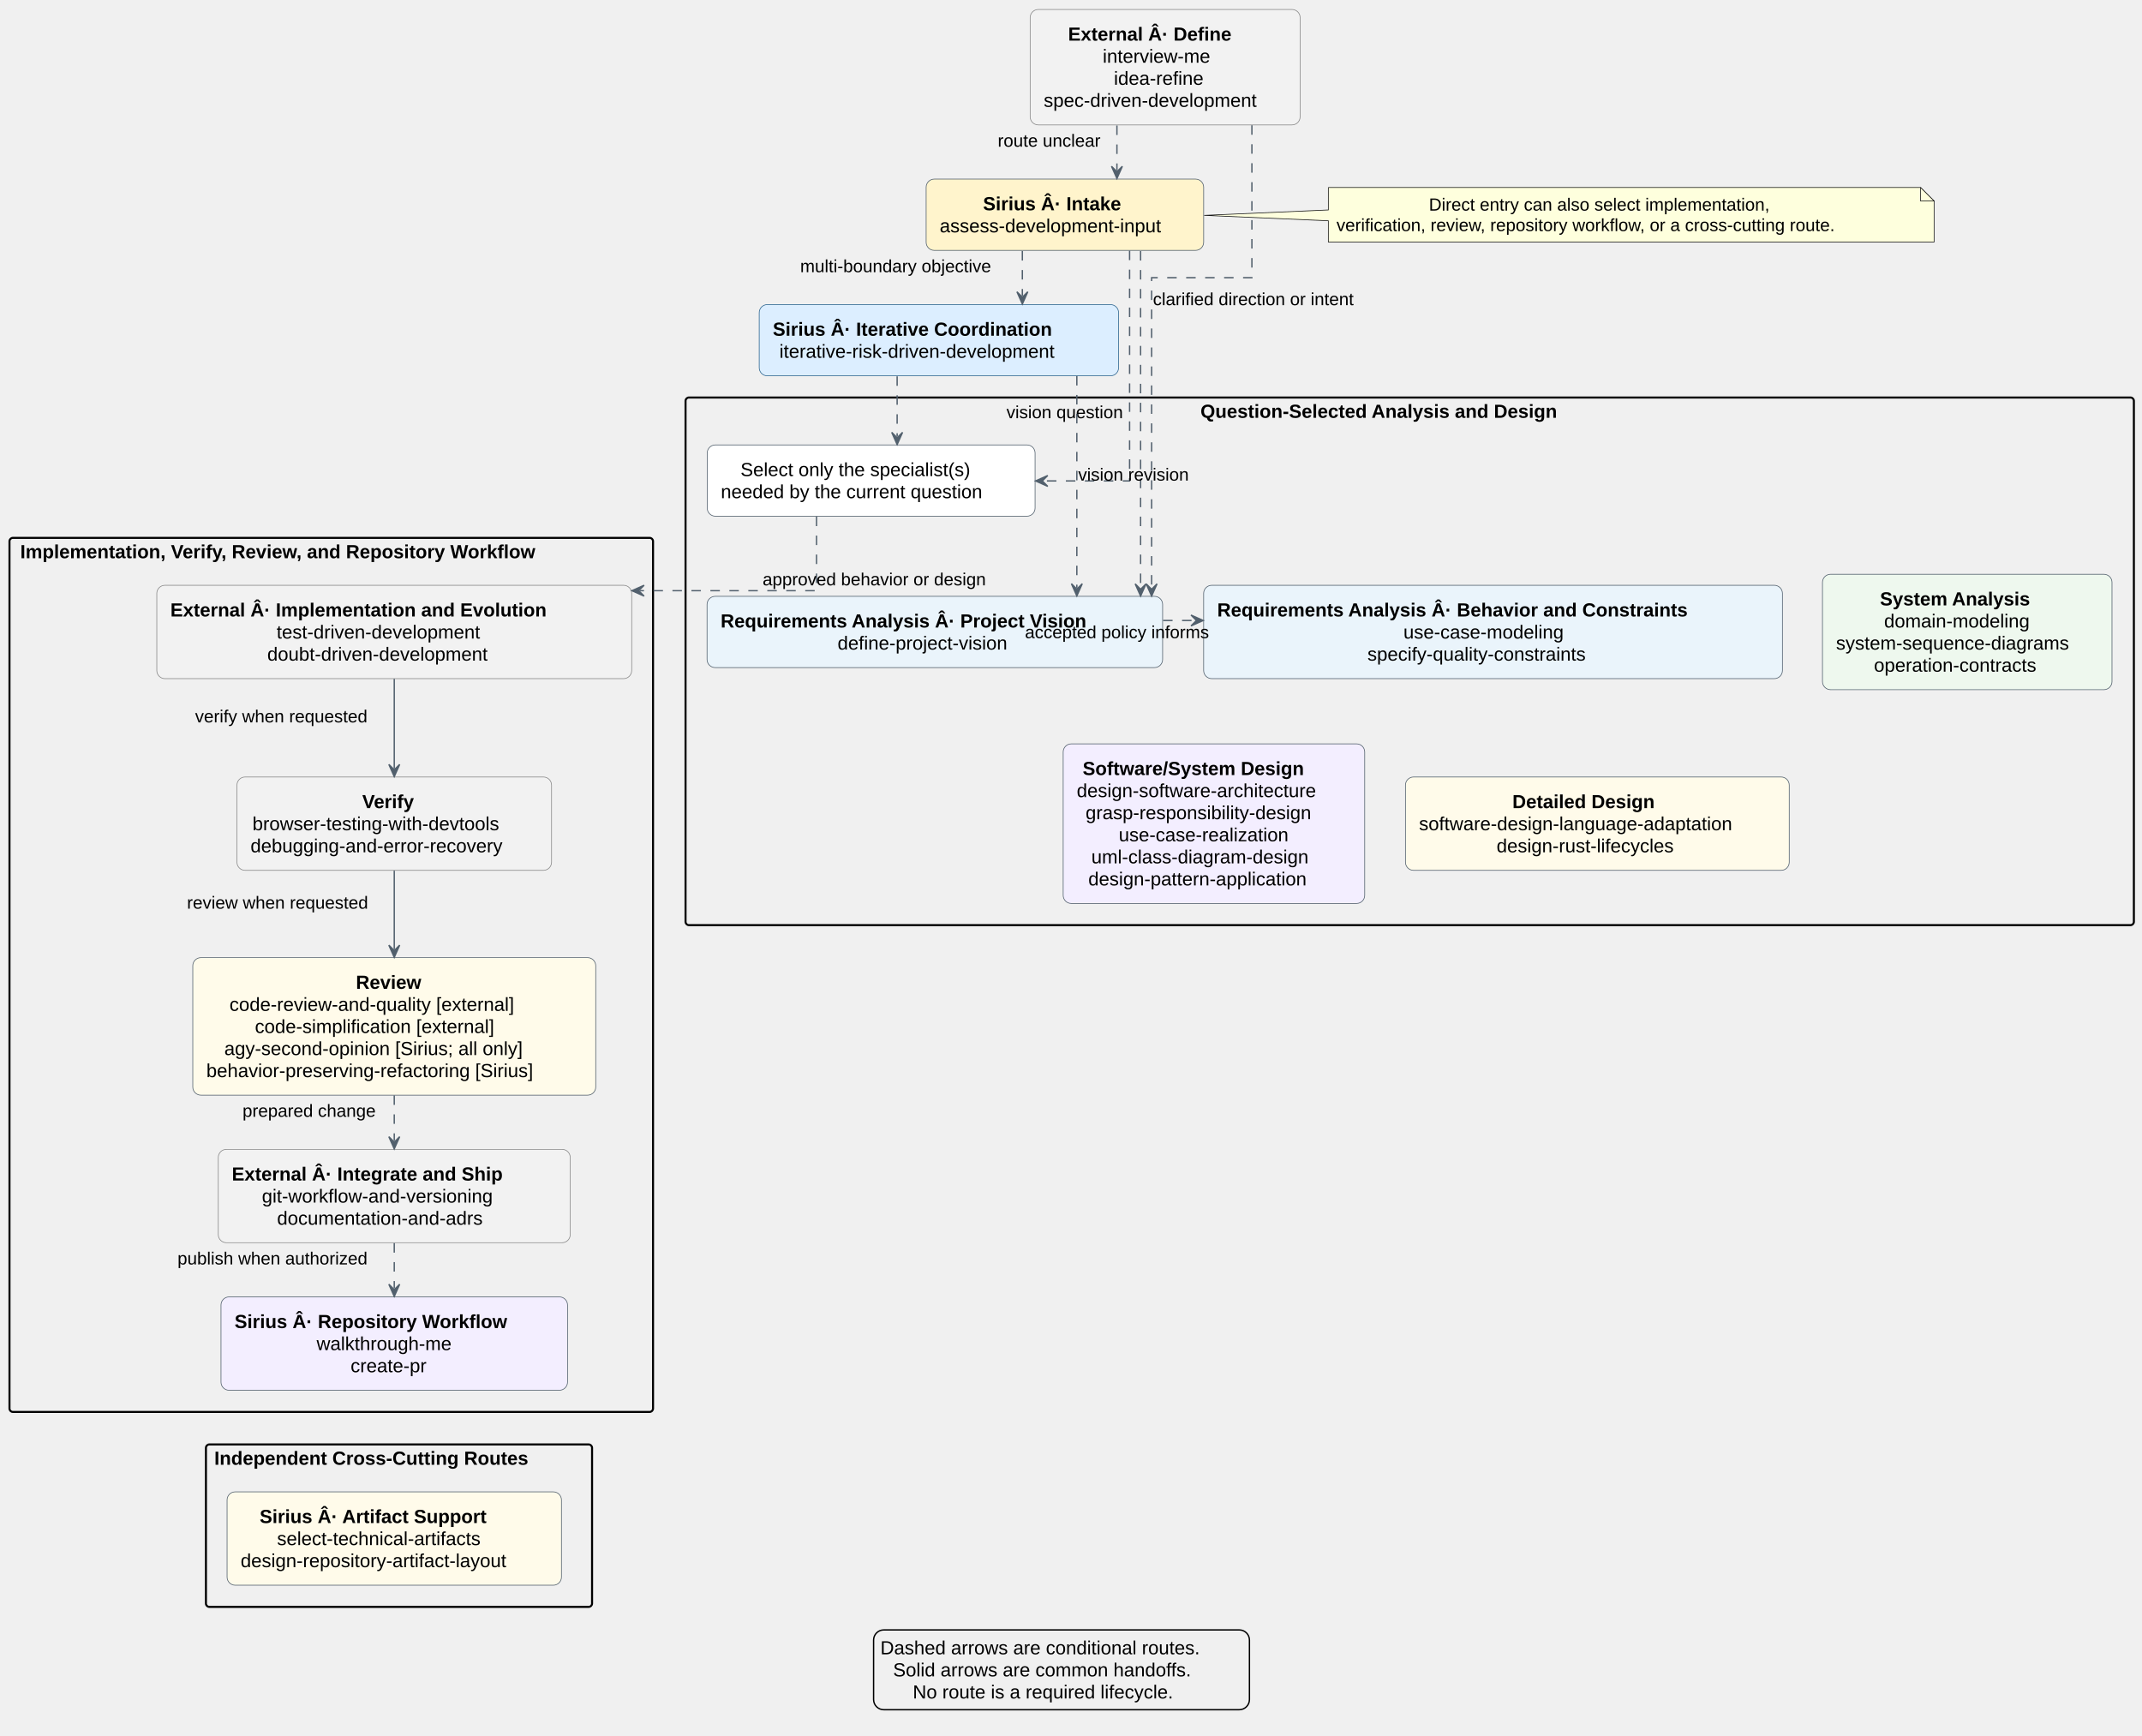
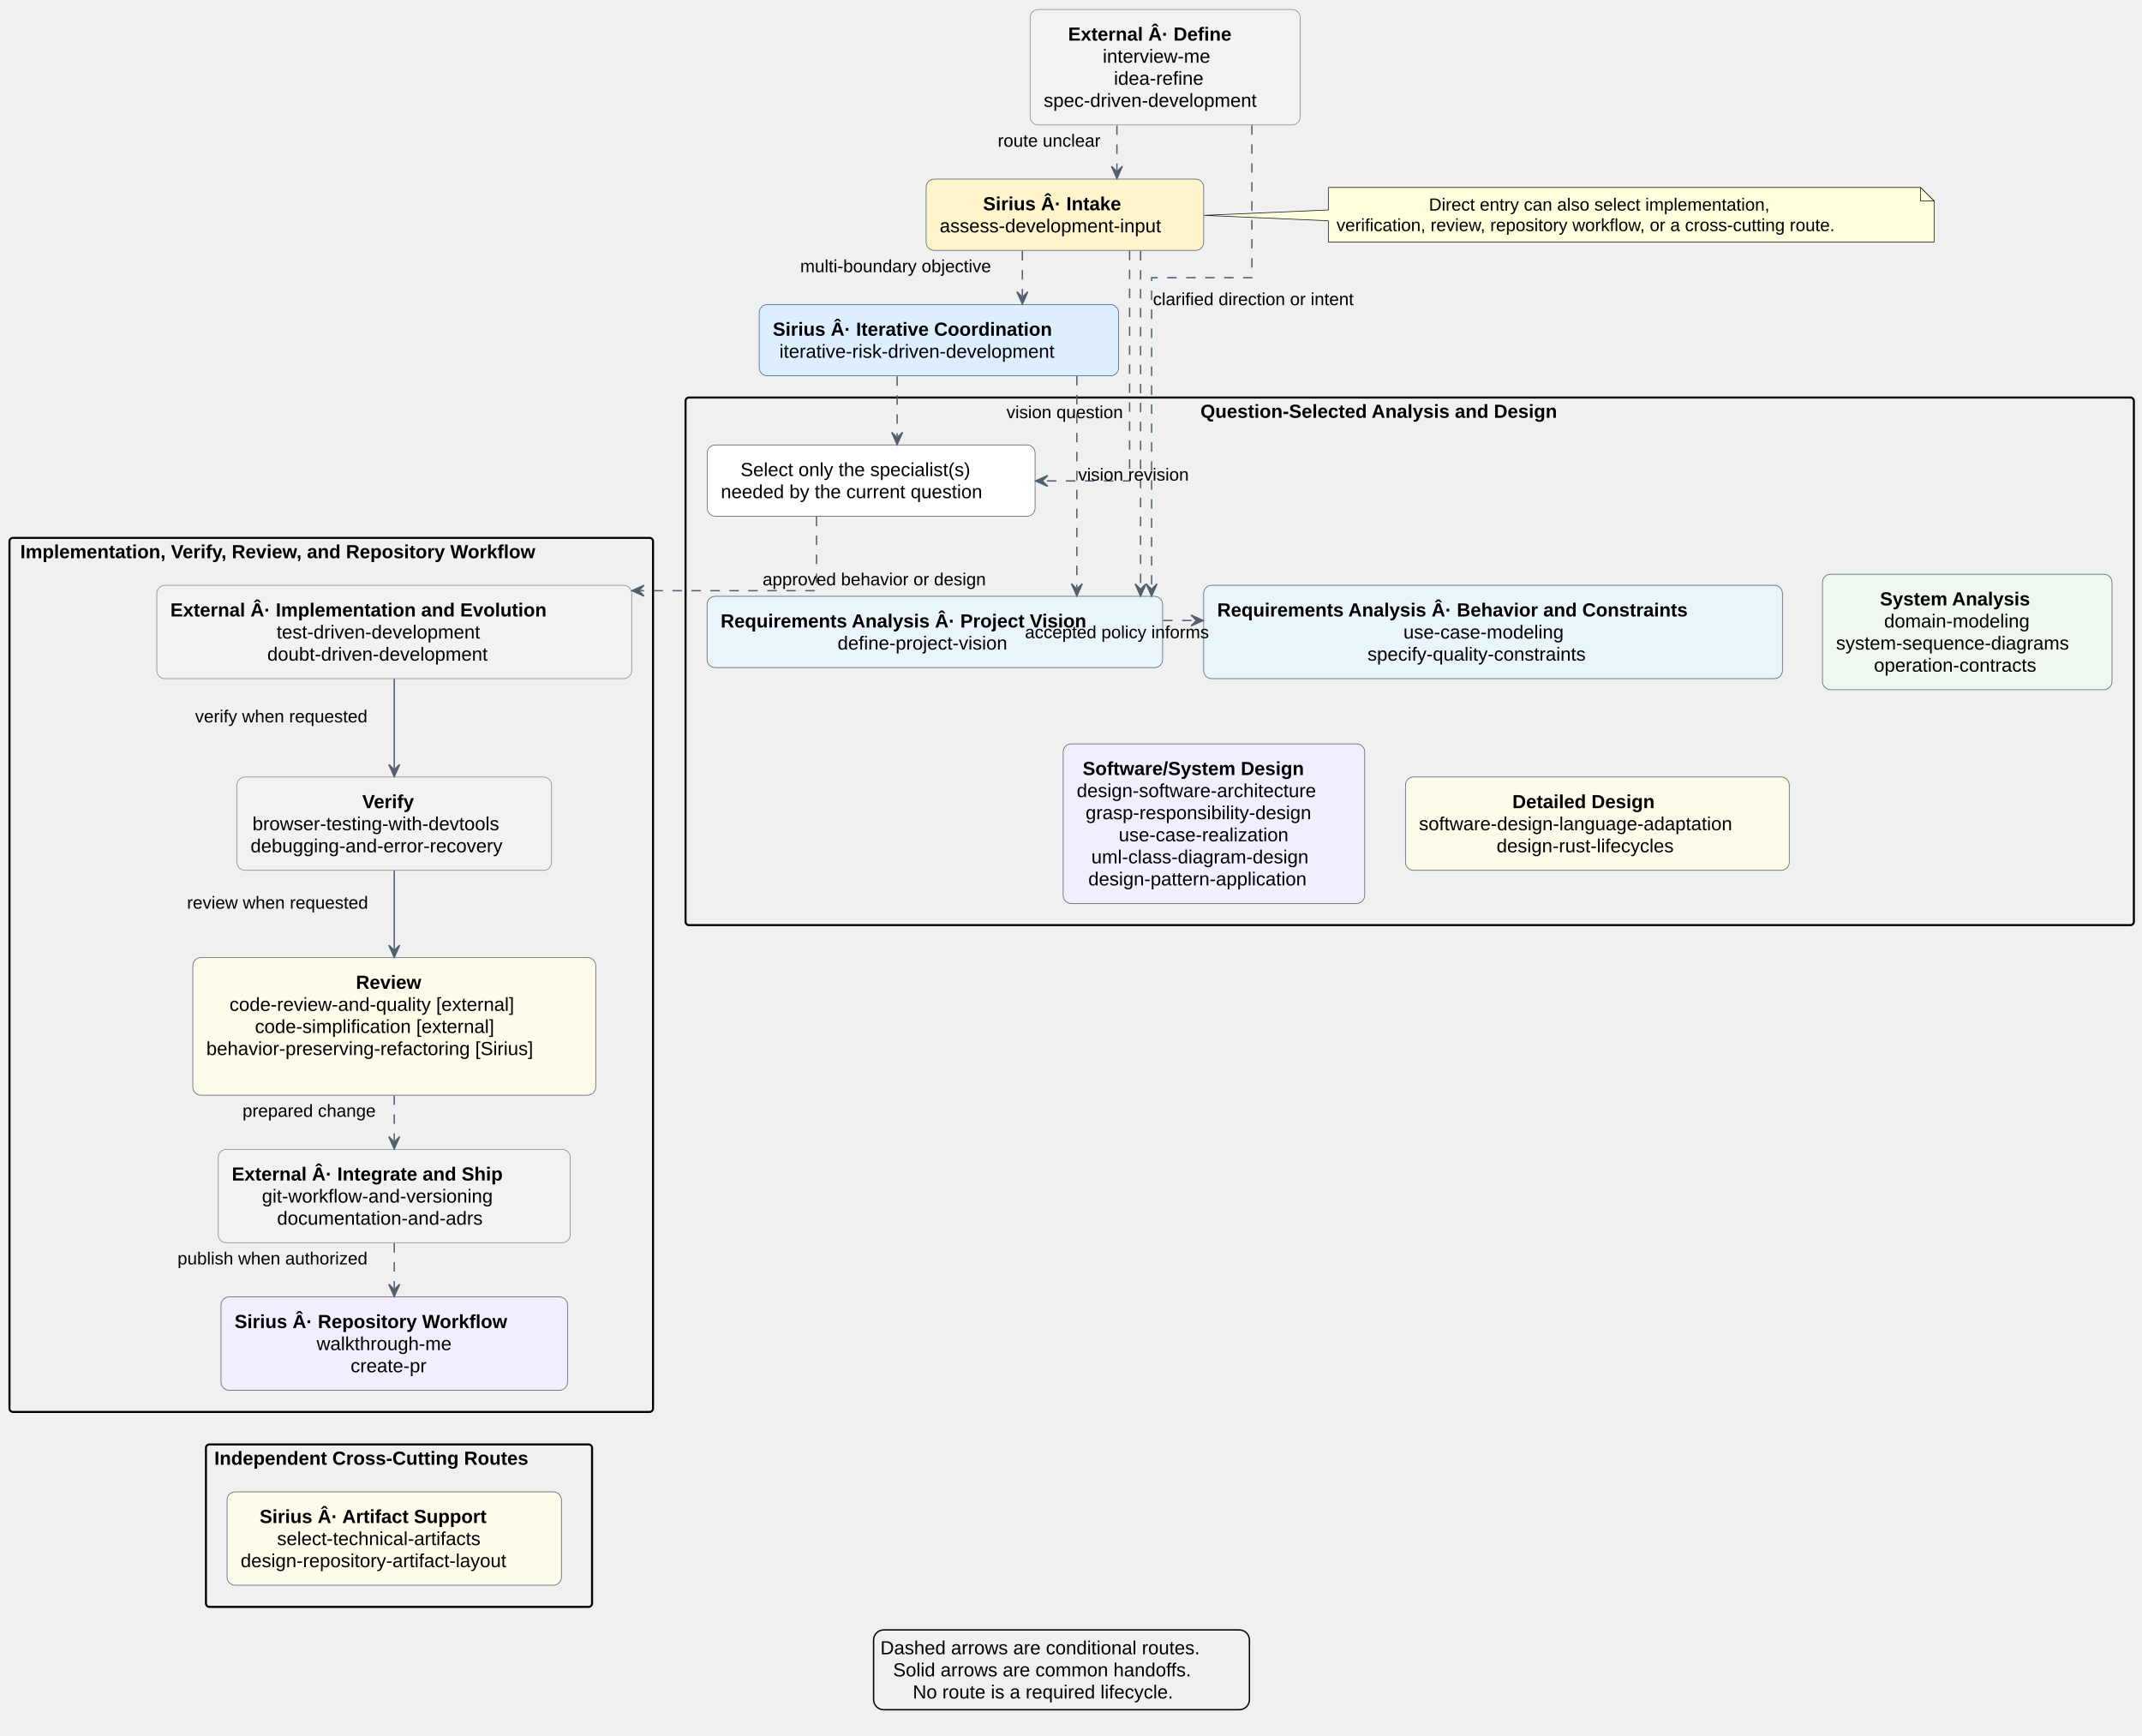
<svg xmlns="http://www.w3.org/2000/svg" contentStyleType="text/css" data-diagram-type="CLASS" height="1281px" preserveAspectRatio="none" style="width:1581px;height:1281px;background:#FFFFFF;" version="1.1" viewBox="0 0 1581 1281" width="1581px" zoomAndPan="magnify">
  <defs />
  <g>
    <g class="cluster" data-qualified-name="analysis" data-source-line="47" id="ent0008">
      <rect fill="none" height="389.41" rx="2.5" ry="2.5" style="stroke:#000000;stroke-width:1.5;" width="1069" x="506" y="293.38" />
      <text fill="#000000" font-family="Arial" font-size="14" font-weight="bold" lengthAdjust="spacing" textLength="308.896" x="886.052" y="308.375">Question-Selected Analysis and Design</text>
    </g>
    <g class="cluster" data-qualified-name="delivery" data-source-line="89" id="ent0021">
      <rect fill="none" height="645.09" rx="2.5" ry="2.5" style="stroke:#000000;stroke-width:1.5;" width="475" x="7" y="396.97" />
      <text fill="#000000" font-family="Arial" font-size="14" font-weight="bold" lengthAdjust="spacing" textLength="459.122" x="14.939" y="411.965">Implementation, Verify, Review, and Repository Workflow</text>
    </g>
    <g class="cluster" data-qualified-name="crosscutting" data-source-line="124" id="ent0031">
      <rect fill="none" height="119.89" rx="2.5" ry="2.5" style="stroke:#000000;stroke-width:1.5;" width="285" x="152" y="1066.06" />
      <text fill="#000000" font-family="Arial" font-size="14" font-weight="bold" lengthAdjust="spacing" textLength="272.672" x="158.16" y="1081.055">Independent Cross-Cutting Routes</text>
    </g>
    <g class="entity" data-qualified-name="analysis.specialist" data-source-line="48" id="ent0009">
      <rect fill="#FFFFFF" height="52.594" rx="6" ry="6" style="stroke:#52606D;stroke-width:0.5;" width="241.977" x="522.01" y="328.38" />
      <text fill="#000000" font-family="Arial" font-size="14" lengthAdjust="spacing" textLength="192.869" x="546.564" y="351.375">Select only the specialist(s)</text>
      <text fill="#000000" font-family="Arial" font-size="14" lengthAdjust="spacing" textLength="221.977" x="532.01" y="367.672">needed by the current question</text>
    </g>
    <g class="entity" data-qualified-name="analysis.vision" data-source-line="52" id="ent0010">
      <rect fill="#EAF4FB" height="52.594" rx="6" ry="6" style="stroke:#52606D;stroke-width:0.5;" width="336.244" x="521.88" y="440.12" />
      <text fill="#000000" font-family="Arial" font-size="14" font-weight="bold" lengthAdjust="spacing" textLength="316.244" x="531.88" y="463.115">Requirements Analysis Â· Project Vision</text>
      <text fill="#000000" font-family="Arial" font-size="14" lengthAdjust="spacing" textLength="143.602" x="618.201" y="479.412">define-project-vision</text>
    </g>
    <g class="entity" data-qualified-name="analysis.requirements" data-source-line="56" id="ent0011">
      <rect fill="#EAF4FB" height="68.891" rx="6" ry="6" style="stroke:#52606D;stroke-width:0.5;" width="427.19" x="888.41" y="431.97" />
      <text fill="#000000" font-family="Arial" font-size="14" font-weight="bold" lengthAdjust="spacing" textLength="407.19" x="898.41" y="454.965">Requirements Analysis Â· Behavior and Constraints</text>
      <text fill="#000000" font-family="Arial" font-size="14" lengthAdjust="spacing" textLength="132.31" x="1035.85" y="471.262">use-case-modeling</text>
      <text fill="#000000" font-family="Arial" font-size="14" lengthAdjust="spacing" textLength="185.391" x="1009.309" y="487.559">specify-quality-constraints</text>
    </g>
    <g class="entity" data-qualified-name="analysis.systemAnalysis" data-source-line="61" id="ent0012">
      <rect fill="#EEF8EE" height="85.188" rx="6" ry="6" style="stroke:#52606D;stroke-width:0.5;" width="213.69" x="1345.16" y="423.83" />
      <text fill="#000000" font-family="Arial" font-size="14" font-weight="bold" lengthAdjust="spacing" textLength="128.83" x="1387.59" y="446.825">System Analysis</text>
      <text fill="#000000" font-family="Arial" font-size="14" lengthAdjust="spacing" textLength="122.726" x="1390.642" y="463.122">domain-modeling</text>
      <text fill="#000000" font-family="Arial" font-size="14" lengthAdjust="spacing" textLength="193.69" x="1355.16" y="479.419">system-sequence-diagrams</text>
      <text fill="#000000" font-family="Arial" font-size="14" lengthAdjust="spacing" textLength="137.71" x="1383.15" y="495.716">operation-contracts</text>
    </g>
    <g class="entity" data-qualified-name="analysis.softwareDesign" data-source-line="67" id="ent0013">
      <rect fill="#F3EEFF" height="117.781" rx="6" ry="6" style="stroke:#52606D;stroke-width:0.5;" width="222.549" x="784.73" y="549.01" />
      <text fill="#000000" font-family="Arial" font-size="14" font-weight="bold" lengthAdjust="spacing" textLength="193.806" x="799.102" y="572.005">Software/System Design</text>
      <text fill="#000000" font-family="Arial" font-size="14" lengthAdjust="spacing" textLength="202.549" x="794.73" y="588.302">design-software-architecture</text>
      <text fill="#000000" font-family="Arial" font-size="14" lengthAdjust="spacing" textLength="189.451" x="801.279" y="604.599">grasp-responsibility-design</text>
      <text fill="#000000" font-family="Arial" font-size="14" lengthAdjust="spacing" textLength="140.54" x="825.734" y="620.896">use-case-realization</text>
      <text fill="#000000" font-family="Arial" font-size="14" lengthAdjust="spacing" textLength="180.968" x="805.52" y="637.193">uml-class-diagram-design</text>
      <text fill="#000000" font-family="Arial" font-size="14" lengthAdjust="spacing" textLength="185.459" x="803.275" y="653.49">design-pattern-application</text>
    </g>
    <g class="entity" data-qualified-name="analysis.detailedDesign" data-source-line="75" id="ent0014">
      <rect fill="#FFFBEA" height="68.891" rx="6" ry="6" style="stroke:#52606D;stroke-width:0.5;" width="283.272" x="1037.36" y="573.46" />
      <text fill="#000000" font-family="Arial" font-size="14" font-weight="bold" lengthAdjust="spacing" textLength="125.481" x="1116.256" y="596.455">Detailed Design</text>
      <text fill="#000000" font-family="Arial" font-size="14" lengthAdjust="spacing" textLength="263.272" x="1047.36" y="612.752">software-design-language-adaptation</text>
      <text fill="#000000" font-family="Arial" font-size="14" lengthAdjust="spacing" textLength="148.757" x="1104.618" y="629.049">design-rust-lifecycles</text>
    </g>
    <g class="entity" data-qualified-name="delivery.implementation" data-source-line="90" id="ent0022">
      <rect fill="#F2F2F2" height="68.891" rx="6" ry="6" style="stroke:#888888;stroke-width:0.5;" width="350.511" x="115.74" y="431.97" />
      <text fill="#000000" font-family="Arial" font-size="14" font-weight="bold" lengthAdjust="spacing" textLength="330.511" x="125.74" y="454.965">External Â· Implementation and Evolution</text>
      <text fill="#000000" font-family="Arial" font-size="14" lengthAdjust="spacing" textLength="173.647" x="204.172" y="471.262">test-driven-development</text>
      <text fill="#000000" font-family="Arial" font-size="14" lengthAdjust="spacing" textLength="187.462" x="197.264" y="487.559">doubt-driven-development</text>
    </g>
    <g class="entity" data-qualified-name="delivery.verify" data-source-line="95" id="ent0023">
      <rect fill="#F2F2F2" height="68.891" rx="6" ry="6" style="stroke:#888888;stroke-width:0.5;" width="232.194" x="174.9" y="573.46" />
      <text fill="#000000" font-family="Arial" font-size="14" font-weight="bold" lengthAdjust="spacing" textLength="47.25" x="267.372" y="596.455">Verify</text>
      <text fill="#000000" font-family="Arial" font-size="14" lengthAdjust="spacing" textLength="209.303" x="186.346" y="612.752">browser-testing-with-devtools</text>
      <text fill="#000000" font-family="Arial" font-size="14" lengthAdjust="spacing" textLength="212.194" x="184.9" y="629.049">debugging-and-error-recovery</text>
    </g>
    <g class="entity" data-qualified-name="delivery.review" data-source-line="100" id="ent0024">
      <rect fill="#FFFBEA" height="101.484" rx="6" ry="6" style="stroke:#52606D;stroke-width:0.5;" width="297.402" x="142.3" y="706.79" />
      <text fill="#000000" font-family="Arial" font-size="14" font-weight="bold" lengthAdjust="spacing" textLength="56.629" x="262.687" y="729.785">Review</text>
      <text fill="#000000" font-family="Arial" font-size="14" lengthAdjust="spacing" textLength="243.23" x="169.386" y="746.082">code-review-and-quality [external]</text>
      <text fill="#000000" font-family="Arial" font-size="14" lengthAdjust="spacing" textLength="205.686" x="188.158" y="762.379">code-simplification [external]</text>
-       <text fill="#000000" font-family="Arial" font-size="14" lengthAdjust="spacing" textLength="250.879" x="165.562" y="778.676">agy-second-opinion [Sirius; all only]</text>
-       <text fill="#000000" font-family="Arial" font-size="14" lengthAdjust="spacing" textLength="277.402" x="152.3" y="794.973">behavior-preserving-refactoring [Sirius]</text>
+       <text fill="#000000" font-family="Arial" font-size="14" lengthAdjust="spacing" textLength="277.402" x="152.3" y="778.676">behavior-preserving-refactoring [Sirius]</text>
    </g>
    <g class="entity" data-qualified-name="delivery.integrate" data-source-line="107" id="ent0025">
      <rect fill="#F2F2F2" height="68.891" rx="6" ry="6" style="stroke:#888888;stroke-width:0.5;" width="259.777" x="161.11" y="848.28" />
      <text fill="#000000" font-family="Arial" font-size="14" font-weight="bold" lengthAdjust="spacing" textLength="239.777" x="171.11" y="871.275">External Â· Integrate and Ship</text>
      <text fill="#000000" font-family="Arial" font-size="14" lengthAdjust="spacing" textLength="195.398" x="193.299" y="887.572">git-workflow-and-versioning</text>
      <text fill="#000000" font-family="Arial" font-size="14" lengthAdjust="spacing" textLength="172.99" x="204.504" y="903.869">documentation-and-adrs</text>
    </g>
    <g class="entity" data-qualified-name="delivery.repository" data-source-line="112" id="ent0026">
      <rect fill="#F3EEFF" height="68.891" rx="6" ry="6" style="stroke:#52606D;stroke-width:0.5;" width="255.765" x="163.12" y="957.17" />
      <text fill="#000000" font-family="Arial" font-size="14" font-weight="bold" lengthAdjust="spacing" textLength="235.765" x="173.12" y="980.165">Sirius Â· Repository Workflow</text>
      <text fill="#000000" font-family="Arial" font-size="14" lengthAdjust="spacing" textLength="114.645" x="233.68" y="996.462">walkthrough-me</text>
      <text fill="#000000" font-family="Arial" font-size="14" lengthAdjust="spacing" textLength="64.442" x="258.781" y="1012.759">create-pr</text>
    </g>
    <g class="entity" data-qualified-name="crosscutting.support" data-source-line="125" id="ent0032">
      <rect fill="#FFFBEA" height="68.891" rx="6" ry="6" style="stroke:#52606D;stroke-width:0.5;" width="246.789" x="167.61" y="1101.06" />
      <text fill="#000000" font-family="Arial" font-size="14" font-weight="bold" lengthAdjust="spacing" textLength="198.727" x="191.641" y="1124.055">Sirius Â· Artifact Support</text>
      <text fill="#000000" font-family="Arial" font-size="14" lengthAdjust="spacing" textLength="173.004" x="204.503" y="1140.352">select-technical-artifacts</text>
      <text fill="#000000" font-family="Arial" font-size="14" lengthAdjust="spacing" textLength="226.789" x="177.61" y="1156.649">design-repository-artifact-layout</text>
    </g>
    <g class="entity" data-qualified-name="define" data-source-line="27" id="ent0002">
      <rect fill="#F2F2F2" height="85.188" rx="6" ry="6" style="stroke:#888888;stroke-width:0.5;" width="199.252" x="760.37" y="7" />
      <text fill="#000000" font-family="Arial" font-size="14" font-weight="bold" lengthAdjust="spacing" textLength="143.268" x="788.362" y="29.995">External Â· Define</text>
      <text fill="#000000" font-family="Arial" font-size="14" lengthAdjust="spacing" textLength="92.162" x="813.915" y="46.292">interview-me</text>
      <text fill="#000000" font-family="Arial" font-size="14" lengthAdjust="spacing" textLength="75.694" x="822.149" y="62.589">idea-refine</text>
      <text fill="#000000" font-family="Arial" font-size="14" lengthAdjust="spacing" textLength="179.252" x="770.37" y="78.886">spec-driven-development</text>
    </g>
    <g class="entity" data-qualified-name="assess" data-source-line="33" id="ent0003">
      <rect fill="#FFF4CC" height="52.594" rx="6" ry="6" style="stroke:#52606D;stroke-width:0.5;" width="204.837" x="683.58" y="132.19" />
      <text fill="#000000" font-family="Arial" font-size="14" font-weight="bold" lengthAdjust="spacing" textLength="120.907" x="725.545" y="155.185">Sirius Â· Intake</text>
      <text fill="#000000" font-family="Arial" font-size="14" lengthAdjust="spacing" textLength="184.837" x="693.58" y="171.482">assess-development-input</text>
    </g>
    <g class="entity" data-qualified-name="iterative" data-source-line="37" id="ent0004">
      <rect fill="#DCEEFF" height="52.594" rx="6" ry="6" style="stroke:#2F6690;stroke-width:0.5;" width="265.246" x="560.38" y="224.79" />
      <text fill="#000000" font-family="Arial" font-size="14" font-weight="bold" lengthAdjust="spacing" textLength="245.246" x="570.38" y="247.785">Sirius Â· Iterative Coordination</text>
      <text fill="#000000" font-family="Arial" font-size="14" lengthAdjust="spacing" textLength="235.464" x="575.271" y="264.082">iterative-risk-driven-development</text>
    </g>
    <g class="entity" data-qualified-name="GMN5" data-source-line="43" id="ent0006">
      <path d="M980.45,138.36 L980.45,154.95 L888.79,158.95 L980.45,162.95 L980.45,178.626 A0,0 0 0 0 980.45,178.626 L1427.555,178.626 A0,0 0 0 0 1427.555,178.626 L1427.555,148.36 L1417.555,138.36 L980.45,138.36 A0,0 0 0 0 980.45,138.36" fill="#FEFFDD" style="stroke:#181818;stroke-width:0.5;" />
      <path d="M1417.555,138.36 L1417.555,148.36 L1427.555,148.36 L1417.555,138.36" fill="#FEFFDD" style="stroke:#181818;stroke-width:0.5;" />
      <text fill="#000000" font-family="Arial" font-size="13" lengthAdjust="spacing" textLength="289.663" x="1054.671" y="155.427">Direct entry can also select implementation,</text>
      <text fill="#000000" font-family="Arial" font-size="13" lengthAdjust="spacing" textLength="426.106" x="986.45" y="170.56">verification, review, repository workflow, or a cross-cutting route.</text>
    </g>
    <g class="link" data-entity-1="ent0010" data-entity-2="ent0011" data-link-type="dependency" data-source-line="150" id="lnk44">
      <path codeLine="150" d="M858.47,457.95 C868.25,457.95 872.15,457.95 882.08,457.95" fill="none" id="vision-to-requirements-1" style="stroke:#52606D;stroke-width:1;stroke-dasharray:7,7;" />
      <polygon fill="#52606D" points="888.08,457.95,879.08,453.95,883.08,457.95,879.08,461.95,888.08,457.95" style="stroke:#52606D;stroke-width:1;" />
      <text fill="#000000" font-family="Arial" font-size="13" lengthAdjust="spacing" textLength="155.556" x="756.52" y="471.017">accepted policy informs</text>
    </g>
    <g class="link" data-entity-1="ent0022" data-entity-2="ent0023" data-link-type="dependency" data-source-line="118" id="lnk27">
      <path codeLine="118" d="M291,501.03 C291,522.95 291,545.21 291,567.16" fill="none" id="implementation-to-verify" style="stroke:#52606D;stroke-width:1;" />
      <polygon fill="#52606D" points="291,573.16,295,564.16,291,568.16,287,564.16,291,573.16" style="stroke:#52606D;stroke-width:1;" />
      <text fill="#000000" font-family="Arial" font-size="13" lengthAdjust="spacing" textLength="146.244" x="144" y="533.157">verify when requested</text>
    </g>
    <g class="link" data-entity-1="ent0023" data-entity-2="ent0024" data-link-type="dependency" data-source-line="119" id="lnk28">
      <path codeLine="119" d="M291,642.61 C291,661.6 291,679.49 291,700.56" fill="none" id="verify-to-review" style="stroke:#52606D;stroke-width:1;" />
      <polygon fill="#52606D" points="291,706.56,295,697.56,291,701.56,287,697.56,291,706.56" style="stroke:#52606D;stroke-width:1;" />
      <text fill="#000000" font-family="Arial" font-size="13" lengthAdjust="spacing" textLength="152.604" x="138" y="670.657">review when requested</text>
    </g>
    <g class="link" data-entity-1="ent0024" data-entity-2="ent0025" data-link-type="dependency" data-source-line="120" id="lnk29">
      <path codeLine="120" d="M291,808.45 C291,821.72 291,829.72 291,841.93" fill="none" id="review-to-integrate" style="stroke:#52606D;stroke-width:1;stroke-dasharray:7,7;" />
      <polygon fill="#52606D" points="291,847.93,295,838.93,291,842.93,287,838.93,291,847.93" style="stroke:#52606D;stroke-width:1;" />
      <text fill="#000000" font-family="Arial" font-size="13" lengthAdjust="spacing" textLength="111.382" x="179" y="824.257">prepared change</text>
    </g>
    <g class="link" data-entity-1="ent0025" data-entity-2="ent0026" data-link-type="dependency" data-source-line="121" id="lnk30">
      <path codeLine="121" d="M291,917.48 C291,930.05 291,938.24 291,950.82" fill="none" id="integrate-to-repository" style="stroke:#52606D;stroke-width:1;stroke-dasharray:7,7;" />
      <polygon fill="#52606D" points="291,956.82,295,947.82,291,951.82,287,947.82,291,956.82" style="stroke:#52606D;stroke-width:1;" />
      <text fill="#000000" font-family="Arial" font-size="13" lengthAdjust="spacing" textLength="159.878" x="131" y="933.217">publish when authorized</text>
    </g>
    <g class="link" data-entity-1="ent0002" data-entity-2="ent0003" data-link-type="dependency" data-source-line="143" id="lnk37">
      <path codeLine="143" d="M824.4,92.63 C824.4,105.83 824.4,113.97 824.4,125.74" fill="none" id="define-to-assess" style="stroke:#52606D;stroke-width:1;stroke-dasharray:7,7;" />
      <polygon fill="#52606D" points="824.4,131.74,828.4,122.74,824.4,126.74,820.4,122.74,824.4,131.74" style="stroke:#52606D;stroke-width:1;" />
      <text fill="#000000" font-family="Arial" font-size="13" lengthAdjust="spacing" textLength="87.312" x="736.4" y="108.257">route unclear</text>
    </g>
    <g class="link" data-entity-1="ent0002" data-entity-2="ent0010" data-link-type="dependency" data-source-line="144" id="lnk38">
      <path codeLine="144" d="M924.02,92.46 C924.02,138.44 924.02,204.95 924.02,204.95 C924.02,204.95 850,204.95 850,204.95 C850,204.95 850,367.44 850,433.91" fill="none" id="define-to-vision" style="stroke:#52606D;stroke-width:1;stroke-dasharray:7,7;" />
      <polygon fill="#52606D" points="850,439.91,854,430.91,850,434.91,846,430.91,850,439.91" style="stroke:#52606D;stroke-width:1;" />
      <text fill="#000000" font-family="Arial" font-size="13" lengthAdjust="spacing" textLength="173.355" x="851" y="225.237">clarified direction or intent</text>
    </g>
    <g class="link" data-entity-1="ent0003" data-entity-2="ent0004" data-link-type="dependency" data-source-line="145" id="lnk39">
      <path codeLine="145" d="M754.6,185.27 C754.6,197.56 754.6,206.08 754.6,218.36" fill="none" id="assess-to-iterative" style="stroke:#52606D;stroke-width:1;stroke-dasharray:7,7;" />
      <polygon fill="#52606D" points="754.6,224.36,758.6,215.36,754.6,219.36,750.6,215.36,754.6,224.36" style="stroke:#52606D;stroke-width:1;" />
      <text fill="#000000" font-family="Arial" font-size="13" lengthAdjust="spacing" textLength="163.351" x="590.6" y="200.887">multi-boundary objective</text>
    </g>
    <g class="link" data-entity-1="ent0003" data-entity-2="ent0009" data-link-type="dependency" data-source-line="146" id="lnk40">
      <path codeLine="146" d="M833.75,184.98 C833.75,238.61 833.75,354.95 833.75,354.95 C833.75,354.95 807.96,354.95 770.34,354.95" fill="none" id="assess-to-specialist" style="stroke:#52606D;stroke-width:1;stroke-dasharray:7,7;" />
      <polygon fill="#52606D" points="764.34,354.95,773.34,358.95,769.34,354.95,773.34,350.95,764.34,354.95" style="stroke:#52606D;stroke-width:1;" />
    </g>
    <g class="link" data-entity-1="ent0003" data-entity-2="ent0010" data-link-type="dependency" data-source-line="147" id="lnk41">
      <path codeLine="147" d="M841.87,185.28 C841.87,243.66 841.87,375.79 841.87,433.91" fill="none" id="assess-to-vision" style="stroke:#52606D;stroke-width:1;stroke-dasharray:7,7;" />
      <polygon fill="#52606D" points="841.87,439.91,845.87,430.91,841.87,434.91,837.87,430.91,841.87,439.91" style="stroke:#52606D;stroke-width:1;" />
      <text fill="#000000" font-family="Arial" font-size="13" lengthAdjust="spacing" textLength="98.179" x="742.87" y="308.657">vision question</text>
    </g>
    <g class="link" data-entity-1="ent0004" data-entity-2="ent0009" data-link-type="dependency" data-source-line="148" id="lnk42">
      <path codeLine="148" d="M662.18,277.76 C662.18,293.23 662.18,306.64 662.18,322.09" fill="none" id="iterative-to-specialist" style="stroke:#52606D;stroke-width:1;stroke-dasharray:7,7;" />
      <polygon fill="#52606D" points="662.18,328.09,666.18,319.09,662.18,323.09,658.18,319.09,662.18,328.09" style="stroke:#52606D;stroke-width:1;" />
    </g>
    <g class="link" data-entity-1="ent0004" data-entity-2="ent0010" data-link-type="dependency" data-source-line="149" id="lnk43">
      <path codeLine="149" d="M794.81,277.49 C794.81,318.82 794.81,392.34 794.81,433.8" fill="none" id="iterative-to-vision" style="stroke:#52606D;stroke-width:1;stroke-dasharray:7,7;" />
      <polygon fill="#52606D" points="794.81,439.8,798.81,430.8,794.81,434.8,790.81,430.8,794.81,439.8" style="stroke:#52606D;stroke-width:1;" />
      <text fill="#000000" font-family="Arial" font-size="13" lengthAdjust="spacing" textLength="93.241" x="795.81" y="354.707">vision revision</text>
    </g>
    <g class="link" data-entity-1="ent0009" data-entity-2="ent0022" data-link-type="dependency" data-source-line="151" id="lnk45">
      <path codeLine="151" d="M602.67,381.29 C602.67,404.99 602.67,435.95 602.67,435.95 C602.67,435.95 543.29,435.95 472.42,435.95" fill="none" id="specialist-to-implementation" style="stroke:#52606D;stroke-width:1;stroke-dasharray:7,7;" />
      <polygon fill="#52606D" points="466.42,435.95,475.42,439.95,471.42,435.95,475.42,431.95,466.42,435.95" style="stroke:#52606D;stroke-width:1;" />
      <text fill="#000000" font-family="Arial" font-size="13" lengthAdjust="spacing" textLength="187.592" x="562.88" y="432.017">approved behavior or design</text>
    </g>
    <g class="legend" data-source-line="154">
      <rect fill="none" height="58.891" rx="7.5" ry="7.5" style="stroke:#000000;stroke-width:1;" width="277.415" x="644.793" y="1202.95" />
      <text fill="#000000" font-family="Arial" font-size="14" lengthAdjust="spacing" textLength="267.415" x="649.793" y="1220.945">Dashed arrows are conditional routes.</text>
      <text fill="#000000" font-family="Arial" font-size="14" lengthAdjust="spacing" textLength="248.623" x="659.188" y="1237.242">Solid arrows are common handoffs.</text>
      <text fill="#000000" font-family="Arial" font-size="14" lengthAdjust="spacing" textLength="219.577" x="673.711" y="1253.539">No route is a required lifecycle.</text>
    </g>
  </g>
</svg>
